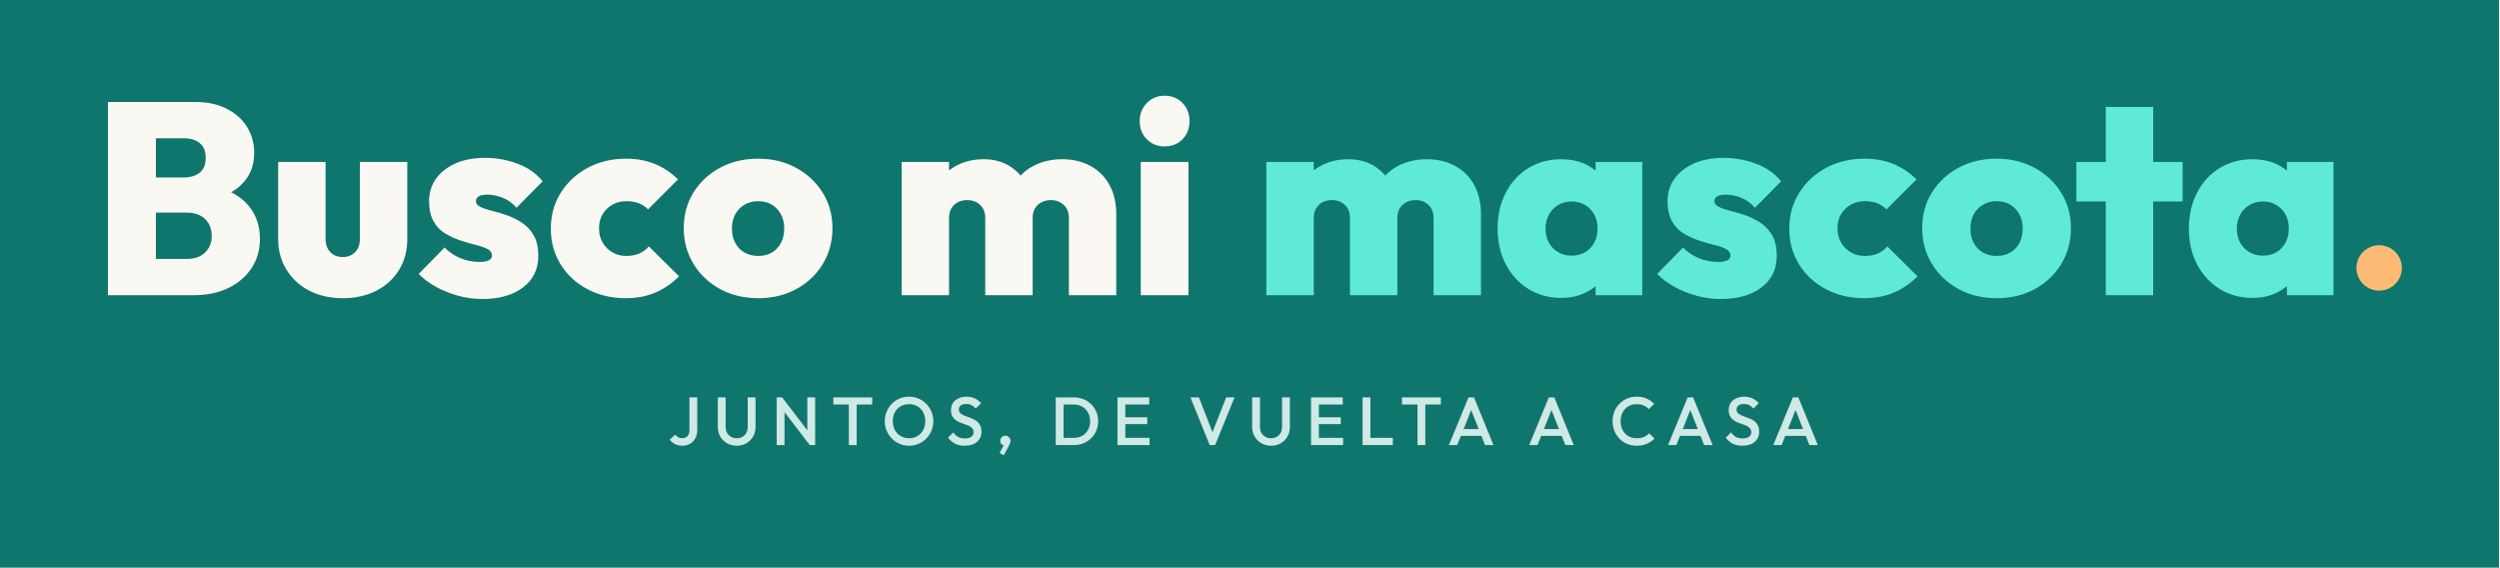
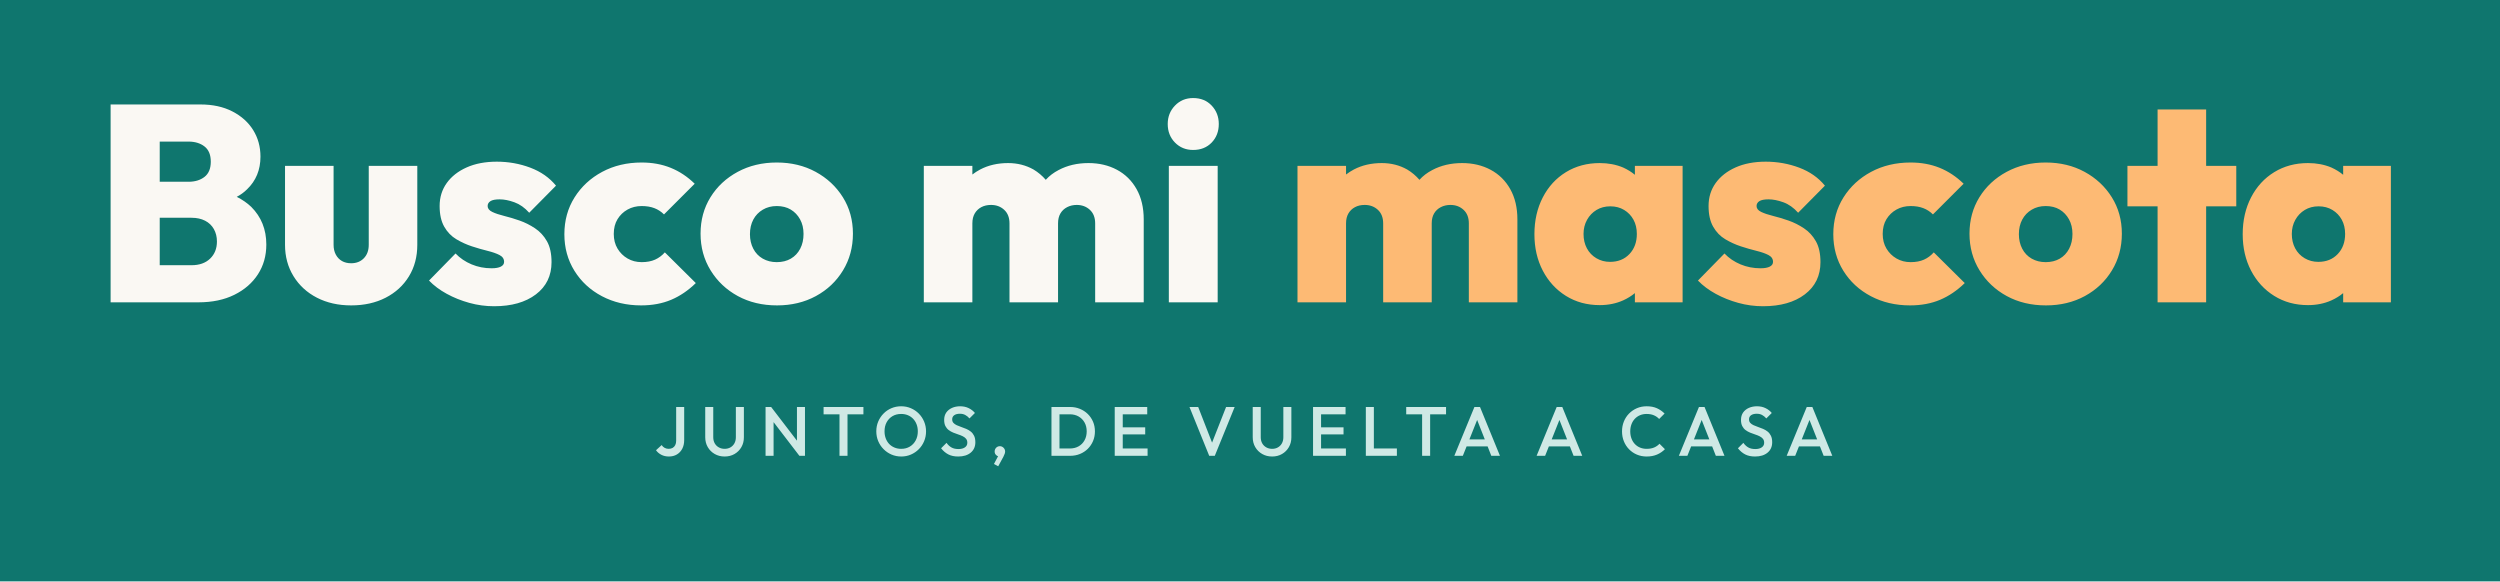
- <svg xmlns="http://www.w3.org/2000/svg" viewBox="0 0 1101 250" width="1101" height="250" role="img" aria-label="Busco mi mascota. Juntos, de vuelta a casa">
-   <rect width="1101" height="250" fill="#0f766e" />
+ <svg xmlns="http://www.w3.org/2000/svg" viewBox="0 0 1075 250" width="1075" height="250" role="img" aria-label="Busco mi mascota. Juntos, de vuelta a casa">
+   <rect width="1075" height="250" fill="#0f766e" />
  <path fill="#faf8f3" d="M85.36 130L47.56 130L47.56 44.92L86.2 44.92Q94.12 44.92 99.94 47.92Q105.76 50.92 108.88 55.96Q112 61 112 67.36L112 67.36Q112 75.88 106.24 81.4L106.24 81.4Q104.32 83.32 101.8 84.64L101.8 84.64Q105.4 86.44 108.04 88.96L108.04 88.96Q114.52 95.44 114.52 105.16L114.52 105.16Q114.52 112.36 110.92 117.94Q107.32 123.52 100.78 126.76Q94.24 130 85.36 130L85.36 130M82.36 93.64L68.68 93.64L68.68 114.04L82.36 114.04Q87.4 114.04 90.34 111.22Q93.28 108.4 93.28 103.84L93.28 103.84Q93.28 100.84 91.96 98.5Q90.64 96.16 88.18 94.9Q85.72 93.64 82.36 93.64L82.36 93.64M81.04 60.88L68.68 60.88L68.68 78.16L81.04 78.16Q85.24 78.16 87.94 76.06Q90.64 73.96 90.64 69.52Q90.64 65.08 87.94 62.98Q85.24 60.88 81.04 60.88L81.04 60.88M151 131.32L151 131.32Q142.72 131.32 136.3 128.02Q129.88 124.72 126.22 118.78Q122.56 112.84 122.56 105.28L122.56 105.28L122.56 71.32L143.44 71.32L143.44 105.28Q143.44 107.68 144.4 109.48Q145.36 111.28 147.04 112.24Q148.72 113.2 151 113.2L151 113.2Q154.36 113.2 156.46 111.04Q158.56 108.88 158.56 105.28L158.56 105.28L158.56 71.32L179.44 71.32L179.44 105.28Q179.44 112.96 175.84 118.84Q172.24 124.72 165.82 128.02Q159.4 131.32 151 131.32M212.44 131.68L212.44 131.68Q207.04 131.68 201.82 130.24Q196.6 128.8 192.1 126.34Q187.6 123.88 184.48 120.64L184.48 120.64L195.88 109Q198.76 112 202.78 113.68Q206.8 115.36 211.36 115.36L211.36 115.36Q214 115.36 215.38 114.64Q216.76 113.92 216.76 112.6L216.76 112.6Q216.76 110.68 214.78 109.66Q212.8 108.64 209.62 107.86Q206.44 107.08 202.96 105.94Q199.48 104.8 196.24 102.88Q193 100.96 191.02 97.48Q189.04 94 189.04 88.6L189.04 88.6Q189.04 82.96 192.1 78.7Q195.16 74.44 200.68 71.98Q206.2 69.52 213.64 69.52L213.64 69.52Q221.2 69.52 228.04 72.1Q234.88 74.68 239.08 79.84L239.08 79.84L227.56 91.48Q224.68 88.24 221.2 86.98Q217.72 85.72 214.84 85.72L214.84 85.72Q212.08 85.72 210.88 86.5Q209.68 87.28 209.68 88.6L209.68 88.6Q209.68 90.16 211.66 91.12Q213.64 92.08 216.82 92.86Q220 93.64 223.42 94.84Q226.84 96.04 230.02 98.14Q233.2 100.24 235.18 103.72Q237.16 107.2 237.16 112.72L237.16 112.72Q237.16 121.48 230.44 126.58Q223.72 131.68 212.44 131.68M275.68 131.32L275.68 131.32Q266.32 131.32 258.82 127.36Q251.32 123.4 247 116.44Q242.68 109.48 242.68 100.72L242.68 100.72Q242.68 91.84 247.06 84.88Q251.44 77.92 258.94 73.9Q266.44 69.88 275.92 69.88L275.92 69.88Q282.76 69.88 288.4 72.16Q294.04 74.44 298.72 79L298.72 79L285.52 92.2Q283.72 90.4 281.38 89.5Q279.04 88.6 275.92 88.6L275.92 88.6Q272.56 88.6 269.86 90.1Q267.16 91.6 265.54 94.24Q263.92 96.88 263.92 100.6L263.92 100.6Q263.92 104.2 265.54 106.9Q267.16 109.6 269.86 111.16Q272.56 112.72 275.92 112.72L275.92 112.72Q279.28 112.72 281.68 111.64Q284.08 110.56 285.88 108.52L285.88 108.52L299.2 121.72Q294.28 126.52 288.58 128.92Q282.88 131.32 275.68 131.32M334.12 131.32L334.12 131.32Q324.64 131.32 317.26 127.3Q309.88 123.28 305.56 116.26Q301.24 109.24 301.24 100.48L301.24 100.48Q301.24 91.72 305.5 84.82Q309.76 77.92 317.2 73.9Q324.64 69.88 334 69.88L334 69.88Q343.36 69.88 350.74 73.9Q358.12 77.92 362.44 84.82Q366.76 91.72 366.76 100.48L366.76 100.48Q366.76 109.24 362.5 116.26Q358.24 123.28 350.86 127.3Q343.48 131.32 334.12 131.32M334 112.72L334 112.72Q337.48 112.72 340.06 111.22Q342.64 109.72 344.08 106.96Q345.52 104.2 345.52 100.6L345.52 100.6Q345.52 97 344.02 94.3Q342.52 91.6 340 90.1Q337.48 88.6 334 88.6L334 88.6Q330.64 88.6 328 90.16Q325.36 91.72 323.92 94.42Q322.48 97.12 322.48 100.72L322.48 100.72Q322.48 104.2 323.92 106.96Q325.36 109.72 328 111.22Q330.64 112.72 334 112.72M418.12 130L397.24 130L397.24 71.32L418.12 71.32L418.12 75.04Q419.68 73.84 421.48 72.88L421.48 72.88Q426.76 70.12 433.48 70.12L433.48 70.12Q439.48 70.12 444.4 72.88L444.4 72.88Q447.4 74.68 449.68 77.32L449.68 77.32Q451.96 74.8 455.2 73.12L455.2 73.12Q460.84 70.12 468.04 70.12L468.04 70.12Q474.88 70.12 480.28 73Q485.68 75.88 488.74 81.34Q491.8 86.8 491.8 94.36L491.8 94.36L491.8 130L470.92 130L470.92 96.04Q470.92 92.32 468.64 90.22Q466.36 88.12 463 88.12L463 88.12Q460.72 88.12 458.86 89.08Q457 90.04 455.98 91.78Q454.96 93.52 454.96 96.04L454.96 96.04L454.96 130L434.08 130L434.08 96.04Q434.08 92.32 431.8 90.22Q429.52 88.12 426.16 88.12L426.16 88.12Q423.76 88.12 421.96 89.08Q420.16 90.04 419.14 91.78Q418.12 93.52 418.12 96.04L418.12 96.04L418.12 130M523.6 130L502.6 130L502.6 71.32L523.6 71.32L523.6 130M513.04 64.48L513.04 64.48Q508.36 64.48 505.24 61.3Q502.12 58.12 502.12 53.32L502.12 53.32Q502.12 48.64 505.24 45.4Q508.36 42.16 513.04 42.16L513.04 42.16Q517.96 42.16 521.02 45.4Q524.08 48.64 524.08 53.32L524.08 53.32Q524.08 58.12 521.02 61.3Q517.96 64.48 513.04 64.48" />
-   <path fill="#5eead4" d="M578.8 130L557.92 130L557.92 71.32L578.8 71.32L578.8 75.04Q580.36 73.84 582.16 72.88L582.16 72.88Q587.44 70.12 594.16 70.12L594.16 70.12Q600.16 70.12 605.08 72.88L605.08 72.88Q608.08 74.68 610.36 77.32L610.36 77.32Q612.64 74.8 615.88 73.12L615.88 73.12Q621.52 70.12 628.72 70.12L628.72 70.12Q635.56 70.12 640.96 73Q646.36 75.88 649.42 81.34Q652.48 86.8 652.48 94.36L652.48 94.36L652.48 130L631.6 130L631.6 96.04Q631.6 92.32 629.32 90.22Q627.04 88.12 623.68 88.12L623.68 88.12Q621.4 88.12 619.54 89.08Q617.68 90.04 616.66 91.78Q615.64 93.52 615.64 96.04L615.64 96.04L615.64 130L594.76 130L594.76 96.04Q594.76 92.32 592.48 90.22Q590.2 88.12 586.84 88.12L586.84 88.12Q584.44 88.12 582.64 89.08Q580.84 90.04 579.82 91.78Q578.8 93.52 578.8 96.04L578.8 96.04L578.8 130M687.88 131.2L687.88 131.2Q679.72 131.2 673.36 127.24Q667 123.28 663.4 116.38Q659.8 109.48 659.8 100.72L659.8 100.72Q659.8 91.84 663.4 84.88Q667 77.92 673.36 74.02Q679.72 70.12 687.88 70.12L687.88 70.12Q693.4 70.12 697.96 72.04L697.96 72.04Q700.84 73.36 703 75.16L703 75.16L703 71.32L723.52 71.32L723.52 130L703 130L703 126.04Q700.84 127.84 697.96 129.16L697.96 129.16Q693.4 131.2 687.88 131.2M692.32 112.6L692.32 112.6Q697.48 112.6 700.66 109.24Q703.84 105.88 703.84 100.6L703.84 100.6Q703.84 97.12 702.4 94.48Q700.96 91.84 698.38 90.28Q695.8 88.72 692.44 88.72Q689.08 88.72 686.5 90.28Q683.92 91.84 682.42 94.54Q680.92 97.24 680.92 100.6L680.92 100.6Q680.92 104.08 682.36 106.78Q683.8 109.48 686.44 111.04Q689.08 112.6 692.32 112.6M758.08 131.68L758.08 131.68Q752.68 131.68 747.46 130.24Q742.24 128.8 737.74 126.34Q733.24 123.88 730.12 120.64L730.12 120.64L741.52 109Q744.4 112 748.42 113.68Q752.44 115.36 757 115.36L757 115.36Q759.64 115.36 761.02 114.64Q762.4 113.92 762.4 112.6L762.4 112.6Q762.4 110.68 760.42 109.66Q758.44 108.64 755.26 107.86Q752.08 107.08 748.6 105.94Q745.12 104.8 741.88 102.88Q738.64 100.96 736.66 97.48Q734.68 94 734.68 88.6L734.68 88.6Q734.68 82.96 737.74 78.7Q740.8 74.44 746.32 71.98Q751.84 69.52 759.28 69.52L759.28 69.52Q766.84 69.52 773.68 72.1Q780.52 74.68 784.72 79.84L784.72 79.84L773.2 91.48Q770.32 88.24 766.84 86.98Q763.36 85.72 760.48 85.72L760.48 85.72Q757.72 85.72 756.52 86.5Q755.32 87.28 755.32 88.6L755.32 88.6Q755.32 90.16 757.3 91.12Q759.28 92.08 762.46 92.86Q765.64 93.64 769.06 94.84Q772.48 96.04 775.66 98.14Q778.84 100.24 780.82 103.72Q782.8 107.2 782.8 112.72L782.8 112.72Q782.8 121.48 776.08 126.58Q769.36 131.68 758.08 131.68M821.32 131.32L821.32 131.32Q811.96 131.32 804.46 127.36Q796.96 123.4 792.64 116.44Q788.32 109.48 788.32 100.72L788.32 100.72Q788.32 91.84 792.7 84.88Q797.08 77.92 804.58 73.9Q812.08 69.88 821.56 69.88L821.56 69.88Q828.4 69.88 834.04 72.16Q839.68 74.44 844.36 79L844.36 79L831.16 92.2Q829.36 90.4 827.02 89.5Q824.68 88.6 821.56 88.6L821.56 88.6Q818.2 88.6 815.5 90.1Q812.8 91.6 811.18 94.24Q809.56 96.88 809.56 100.6L809.56 100.6Q809.56 104.2 811.18 106.9Q812.8 109.6 815.5 111.16Q818.2 112.72 821.56 112.72L821.56 112.72Q824.92 112.72 827.32 111.64Q829.72 110.56 831.52 108.52L831.52 108.52L844.84 121.72Q839.92 126.52 834.22 128.92Q828.52 131.32 821.32 131.32M879.76 131.32L879.76 131.32Q870.28 131.32 862.9 127.3Q855.52 123.28 851.2 116.26Q846.88 109.24 846.88 100.48L846.88 100.48Q846.88 91.72 851.14 84.82Q855.4 77.92 862.84 73.9Q870.28 69.88 879.64 69.88L879.64 69.88Q889 69.88 896.38 73.9Q903.76 77.92 908.08 84.82Q912.4 91.72 912.4 100.48L912.4 100.48Q912.4 109.24 908.14 116.26Q903.88 123.28 896.5 127.3Q889.12 131.32 879.76 131.32M879.64 112.72L879.64 112.72Q883.12 112.72 885.7 111.22Q888.28 109.72 889.72 106.96Q891.16 104.2 891.16 100.6L891.16 100.6Q891.16 97 889.66 94.3Q888.16 91.6 885.64 90.1Q883.12 88.6 879.64 88.6L879.64 88.6Q876.28 88.6 873.64 90.16Q871 91.72 869.56 94.42Q868.12 97.12 868.12 100.72L868.12 100.72Q868.12 104.2 869.56 106.96Q871 109.72 873.64 111.22Q876.28 112.72 879.64 112.72M948.64 130L927.76 130L927.76 88.72L914.8 88.72L914.8 71.32L927.76 71.32L927.76 47.08L948.64 47.08L948.64 71.32L961.6 71.32L961.6 88.72L948.64 88.72L948.64 130M992.44 131.2L992.44 131.2Q984.28 131.2 977.92 127.24Q971.56 123.28 967.96 116.38Q964.36 109.48 964.36 100.72L964.36 100.72Q964.36 91.84 967.96 84.88Q971.56 77.92 977.92 74.02Q984.28 70.12 992.44 70.12L992.44 70.12Q997.96 70.12 1002.52 72.04L1002.52 72.04Q1005.4 73.36 1007.56 75.16L1007.56 75.16L1007.56 71.32L1028.08 71.32L1028.08 130L1007.56 130L1007.56 126.04Q1005.4 127.84 1002.52 129.16L1002.52 129.16Q997.96 131.2 992.44 131.2M996.88 112.6L996.88 112.6Q1002.04 112.6 1005.22 109.24Q1008.4 105.88 1008.4 100.6L1008.4 100.6Q1008.4 97.12 1006.96 94.48Q1005.52 91.84 1002.94 90.28Q1000.36 88.72 997 88.72Q993.64 88.72 991.06 90.28Q988.48 91.84 986.98 94.54Q985.48 97.24 985.48 100.6L985.48 100.6Q985.48 104.08 986.92 106.78Q988.36 109.48 991 111.04Q993.64 112.6 996.88 112.6" />
-   <circle cx="1048.2" cy="118" r="10" fill="#fdba74" />
-   <path fill="#cfe9e5" d="M300.63 196.3L300.63 196.3Q298.8 196.3 297.38 195.56Q295.95 194.83 295.08 193.6L295.08 193.6L297.51 191.38Q298.02 192.16 298.8 192.58Q299.58 193 300.51 193L300.51 193Q301.53 193 302.25 192.58Q302.97 192.16 303.36 191.38Q303.75 190.6 303.75 189.52L303.75 189.52L303.75 175L307.2 175L307.2 189.25Q307.2 191.35 306.38 192.94Q305.55 194.53 304.08 195.41Q302.61 196.3 300.63 196.3M324.59 196.3L324.59 196.3Q322.22 196.3 320.33 195.22Q318.44 194.14 317.34 192.26Q316.25 190.39 316.25 188.02L316.25 188.02L316.25 175L319.7 175L319.7 187.99Q319.7 189.52 320.34 190.65Q320.99 191.77 322.1 192.38Q323.21 193 324.59 193L324.59 193Q326 193 327.08 192.38Q328.16 191.77 328.79 190.65Q329.42 189.52 329.42 188.02L329.42 188.02L329.42 175L332.87 175L332.87 188.05Q332.87 190.42 331.79 192.28Q330.71 194.14 328.85 195.22Q326.99 196.3 324.59 196.3M345.64 196L342.19 196L342.19 175L344.59 175L355.69 189.49L355.69 175L359.14 175L359.14 196L356.74 196L345.64 181.51L345.64 196M377.43 196L373.98 196L373.98 178.15L367.14 178.15L367.14 175L384.27 175L384.27 178.15L377.43 178.15L377.43 196M400.55 196.3L400.55 196.3Q398.3 196.3 396.35 195.46Q394.4 194.62 392.93 193.13Q391.46 191.65 390.63 189.69Q389.81 187.72 389.81 185.47L389.81 185.47Q389.81 183.22 390.63 181.27Q391.46 179.32 392.91 177.84Q394.37 176.35 396.3 175.53Q398.24 174.7 400.49 174.7L400.49 174.7Q402.74 174.7 404.67 175.53Q406.61 176.35 408.08 177.84Q409.55 179.32 410.37 181.28Q411.2 183.25 411.2 185.5L411.2 185.5Q411.2 187.75 410.37 189.72Q409.55 191.68 408.09 193.15Q406.64 194.62 404.7 195.46Q402.77 196.3 400.55 196.3M400.49 193L400.49 193Q402.62 193 404.22 192.04Q405.83 191.08 406.74 189.38Q407.66 187.69 407.66 185.47L407.66 185.47Q407.66 183.82 407.13 182.46Q406.61 181.09 405.65 180.09Q404.69 179.08 403.38 178.54Q402.08 178 400.49 178L400.49 178Q398.39 178 396.78 178.94Q395.18 179.89 394.26 181.57Q393.35 183.25 393.35 185.47L393.35 185.47Q393.35 187.12 393.87 188.51Q394.4 189.91 395.34 190.9Q396.29 191.89 397.61 192.44Q398.93 193 400.49 193M425.02 196.3L425.02 196.3Q422.53 196.3 420.79 195.4Q419.05 194.5 417.67 192.76L417.67 192.76L420.01 190.42Q420.88 191.68 422.08 192.38Q423.28 193.09 425.14 193.09L425.14 193.09Q426.88 193.09 427.91 192.37Q428.95 191.65 428.95 190.39L428.95 190.39Q428.95 189.34 428.41 188.68Q427.87 188.02 426.98 187.59Q426.1 187.15 425.03 186.81Q423.97 186.46 422.9 186.03Q421.84 185.59 420.95 184.93Q420.07 184.27 419.53 183.22Q418.99 182.17 418.99 180.55L418.99 180.55Q418.99 178.69 419.9 177.38Q420.82 176.08 422.38 175.39Q423.94 174.7 425.86 174.7L425.86 174.7Q427.93 174.7 429.56 175.51Q431.2 176.32 432.22 177.58L432.22 177.58L429.88 179.92Q428.98 178.9 428 178.41Q427.03 177.91 425.77 177.91L425.77 177.91Q424.21 177.91 423.32 178.54Q422.44 179.17 422.44 180.31L422.44 180.31Q422.44 181.27 422.98 181.85Q423.52 182.44 424.4 182.84Q425.29 183.25 426.35 183.61Q427.42 183.97 428.48 184.42Q429.55 184.87 430.43 185.57Q431.32 186.28 431.86 187.39Q432.4 188.5 432.4 190.18L432.4 190.18Q432.4 193 430.4 194.65Q428.41 196.3 425.02 196.3M442.23 200.5L440.4 199.51L442.17 196.18Q441.69 196.06 441.3 195.64L441.3 195.64Q440.7 195.07 440.7 194.17L440.7 194.17Q440.7 193.21 441.34 192.53Q441.99 191.86 442.95 191.86L442.95 191.86Q443.85 191.86 444.52 192.53Q445.2 193.21 445.2 194.17L445.2 194.17Q445.2 194.56 445.03 195.09Q444.87 195.61 444.45 196.42L444.45 196.42L442.23 200.5M473.17 196L465.13 196L465.13 175L473.11 175Q475.39 175 477.34 175.8Q479.29 176.59 480.74 178.01Q482.2 179.44 483.01 181.34Q483.82 183.25 483.82 185.5L483.82 185.5Q483.82 187.72 483.01 189.64Q482.2 191.56 480.76 192.99Q479.32 194.41 477.37 195.21Q475.42 196 473.17 196L473.17 196M473.02 178.15L468.58 178.15L468.58 192.85L473.02 192.85Q475.18 192.85 476.81 191.92Q478.45 190.99 479.36 189.32Q480.28 187.66 480.28 185.47L480.28 185.47Q480.28 183.31 479.35 181.66Q478.42 180.01 476.78 179.08Q475.15 178.15 473.02 178.15L473.02 178.15M506.46 196L492.33 196L492.33 175L506.31 175L506.31 178.15L495.78 178.15L495.78 183.76L505.44 183.76L505.44 186.79L495.78 186.79L495.78 192.85L506.46 192.85L506.46 196M535.36 196L532.96 196L524.47 175L528.22 175L534.19 190.33L540.22 175L543.91 175L535.36 196M560.01 196.3L560.01 196.3Q557.64 196.3 555.75 195.22Q553.86 194.14 552.76 192.26Q551.67 190.39 551.67 188.02L551.67 188.02L551.67 175L555.12 175L555.12 187.99Q555.12 189.52 555.76 190.65Q556.41 191.77 557.52 192.38Q558.63 193 560.01 193L560.01 193Q561.42 193 562.5 192.38Q563.58 191.77 564.21 190.65Q564.84 189.52 564.84 188.02L564.84 188.02L564.84 175L568.29 175L568.29 188.05Q568.29 190.42 567.21 192.28Q566.13 194.14 564.27 195.22Q562.41 196.3 560.01 196.3M591.74 196L577.61 196L577.61 175L591.59 175L591.59 178.15L581.06 178.15L581.06 183.76L590.72 183.76L590.72 186.79L581.06 186.79L581.06 192.85L591.74 192.85L591.74 196M613.66 196L600.31 196L600.31 175L603.76 175L603.76 192.85L613.66 192.85L613.66 196M627.96 196L624.51 196L624.51 178.15L617.67 178.15L617.67 175L634.8 175L634.8 178.15L627.96 178.15L627.96 196M642.02 196L638.36 196L647 175L649.4 175L657.98 196L654.26 196L652.67 191.95L643.64 191.95L642.02 196M644.84 188.95L651.47 188.95L648.17 180.58L644.84 188.95M677.4 196L673.74 196L682.38 175L684.78 175L693.36 196L689.64 196L688.05 191.95L679.02 191.95L677.4 196M680.22 188.95L686.85 188.95L683.55 180.58L680.22 188.95M721.06 196.3L721.06 196.3Q718.78 196.3 716.84 195.47Q714.91 194.65 713.47 193.16Q712.03 191.68 711.25 189.72Q710.47 187.75 710.47 185.5L710.47 185.5Q710.47 183.25 711.25 181.28Q712.03 179.32 713.47 177.85Q714.91 176.38 716.84 175.54Q718.78 174.7 721.06 174.7L721.06 174.7Q723.61 174.7 725.47 175.54Q727.33 176.38 728.77 177.82L728.77 177.82L726.43 180.16Q725.5 179.14 724.16 178.57Q722.83 178 721.06 178L721.06 178Q719.5 178 718.21 178.54Q716.92 179.08 715.97 180.09Q715.03 181.09 714.52 182.47Q714.01 183.85 714.01 185.5L714.01 185.5Q714.01 187.15 714.52 188.53Q715.03 189.91 715.97 190.91Q716.92 191.92 718.21 192.46Q719.5 193 721.06 193L721.06 193Q722.98 193 724.31 192.41Q725.65 191.83 726.58 190.81L726.58 190.81L728.92 193.15Q727.48 194.62 725.53 195.46Q723.58 196.3 721.06 196.3M738.57 196L734.91 196L743.55 175L745.95 175L754.53 196L750.81 196L749.22 191.95L740.19 191.95L738.57 196M741.39 188.95L748.02 188.95L744.72 180.58L741.39 188.95M767.66 196.3L767.66 196.3Q765.17 196.3 763.43 195.4Q761.69 194.5 760.31 192.76L760.31 192.76L762.65 190.42Q763.52 191.68 764.72 192.38Q765.92 193.09 767.78 193.09L767.78 193.09Q769.52 193.09 770.55 192.37Q771.59 191.65 771.59 190.39L771.59 190.39Q771.59 189.34 771.05 188.68Q770.51 188.02 769.62 187.59Q768.74 187.15 767.67 186.81Q766.61 186.46 765.54 186.03Q764.48 185.59 763.59 184.93Q762.71 184.27 762.17 183.22Q761.63 182.17 761.63 180.55L761.63 180.55Q761.63 178.69 762.54 177.38Q763.46 176.08 765.02 175.39Q766.58 174.7 768.5 174.7L768.5 174.7Q770.57 174.7 772.2 175.51Q773.84 176.32 774.86 177.58L774.86 177.58L772.52 179.92Q771.62 178.9 770.64 178.41Q769.67 177.91 768.41 177.91L768.41 177.91Q766.85 177.91 765.96 178.54Q765.08 179.17 765.08 180.31L765.08 180.31Q765.08 181.27 765.62 181.85Q766.16 182.44 767.04 182.84Q767.93 183.25 768.99 183.61Q770.06 183.97 771.12 184.42Q772.19 184.87 773.07 185.57Q773.96 186.28 774.5 187.39Q775.04 188.5 775.04 190.18L775.04 190.18Q775.04 193 773.04 194.65Q771.05 196.3 767.66 196.3M784.93 196L781.27 196L789.91 175L792.31 175L800.89 196L797.17 196L795.58 191.95L786.55 191.95L784.93 196M787.75 188.95L794.38 188.95L791.08 180.58L787.75 188.95" />
+   <path fill="#fdba74" d="M578.8 130L557.92 130L557.92 71.32L578.8 71.32L578.8 75.04Q580.36 73.84 582.16 72.88L582.16 72.88Q587.44 70.12 594.16 70.12L594.16 70.12Q600.16 70.12 605.08 72.88L605.08 72.88Q608.08 74.68 610.36 77.32L610.36 77.32Q612.64 74.8 615.88 73.12L615.88 73.12Q621.52 70.12 628.72 70.12L628.72 70.12Q635.56 70.12 640.96 73Q646.36 75.88 649.42 81.34Q652.48 86.8 652.48 94.36L652.48 94.36L652.48 130L631.6 130L631.6 96.04Q631.6 92.32 629.32 90.22Q627.04 88.12 623.68 88.12L623.68 88.12Q621.4 88.12 619.54 89.08Q617.68 90.04 616.66 91.78Q615.64 93.52 615.64 96.04L615.64 96.04L615.64 130L594.76 130L594.76 96.04Q594.76 92.32 592.48 90.22Q590.2 88.12 586.84 88.12L586.84 88.12Q584.44 88.12 582.64 89.08Q580.84 90.04 579.82 91.78Q578.8 93.52 578.8 96.04L578.8 96.04L578.8 130M687.88 131.2L687.88 131.2Q679.72 131.2 673.36 127.24Q667 123.28 663.4 116.38Q659.8 109.48 659.8 100.72L659.8 100.72Q659.8 91.84 663.4 84.88Q667 77.92 673.36 74.02Q679.72 70.12 687.88 70.12L687.88 70.12Q693.4 70.12 697.96 72.04L697.96 72.04Q700.84 73.36 703 75.16L703 75.16L703 71.32L723.52 71.32L723.52 130L703 130L703 126.04Q700.84 127.84 697.96 129.16L697.96 129.16Q693.4 131.2 687.88 131.2M692.32 112.6L692.32 112.6Q697.48 112.6 700.66 109.24Q703.84 105.88 703.84 100.6L703.84 100.6Q703.84 97.12 702.4 94.48Q700.96 91.84 698.38 90.28Q695.8 88.72 692.44 88.72Q689.08 88.72 686.5 90.28Q683.92 91.84 682.42 94.54Q680.92 97.24 680.92 100.6L680.92 100.6Q680.92 104.08 682.36 106.78Q683.8 109.48 686.44 111.04Q689.08 112.6 692.32 112.6M758.08 131.68L758.08 131.68Q752.68 131.68 747.46 130.24Q742.24 128.8 737.74 126.34Q733.24 123.88 730.12 120.64L730.12 120.64L741.52 109Q744.4 112 748.42 113.68Q752.44 115.36 757 115.36L757 115.36Q759.64 115.36 761.02 114.64Q762.4 113.92 762.4 112.6L762.4 112.6Q762.4 110.68 760.42 109.66Q758.44 108.64 755.26 107.86Q752.08 107.08 748.6 105.94Q745.12 104.8 741.88 102.88Q738.64 100.96 736.66 97.48Q734.68 94 734.68 88.6L734.68 88.6Q734.68 82.96 737.74 78.7Q740.8 74.44 746.32 71.98Q751.84 69.52 759.28 69.52L759.28 69.52Q766.84 69.52 773.68 72.1Q780.52 74.68 784.72 79.84L784.72 79.84L773.2 91.48Q770.32 88.24 766.84 86.98Q763.36 85.72 760.48 85.72L760.48 85.72Q757.72 85.72 756.52 86.5Q755.32 87.28 755.32 88.6L755.32 88.6Q755.32 90.16 757.3 91.12Q759.28 92.08 762.46 92.86Q765.64 93.64 769.06 94.84Q772.48 96.04 775.66 98.14Q778.84 100.24 780.82 103.72Q782.8 107.2 782.8 112.72L782.8 112.72Q782.8 121.48 776.08 126.58Q769.36 131.68 758.08 131.68M821.32 131.32L821.32 131.32Q811.96 131.32 804.46 127.36Q796.96 123.4 792.64 116.44Q788.32 109.48 788.32 100.72L788.32 100.72Q788.32 91.84 792.7 84.88Q797.08 77.92 804.58 73.9Q812.08 69.88 821.56 69.88L821.56 69.88Q828.4 69.88 834.04 72.16Q839.68 74.44 844.36 79L844.36 79L831.16 92.2Q829.36 90.4 827.02 89.5Q824.68 88.6 821.56 88.6L821.56 88.6Q818.2 88.6 815.5 90.1Q812.8 91.6 811.18 94.24Q809.56 96.88 809.56 100.6L809.56 100.6Q809.56 104.2 811.18 106.9Q812.8 109.6 815.5 111.16Q818.2 112.72 821.56 112.72L821.56 112.72Q824.92 112.72 827.32 111.64Q829.72 110.56 831.52 108.52L831.52 108.52L844.84 121.72Q839.92 126.52 834.22 128.92Q828.52 131.32 821.32 131.32M879.76 131.32L879.76 131.32Q870.28 131.32 862.9 127.3Q855.52 123.28 851.2 116.26Q846.88 109.24 846.88 100.48L846.88 100.48Q846.88 91.72 851.14 84.82Q855.4 77.92 862.84 73.9Q870.28 69.88 879.64 69.88L879.64 69.88Q889 69.88 896.38 73.9Q903.76 77.92 908.08 84.82Q912.4 91.72 912.4 100.48L912.4 100.48Q912.4 109.24 908.14 116.26Q903.88 123.28 896.5 127.3Q889.12 131.32 879.76 131.32M879.64 112.72L879.64 112.72Q883.12 112.72 885.7 111.22Q888.28 109.72 889.72 106.96Q891.16 104.2 891.16 100.6L891.16 100.6Q891.16 97 889.66 94.3Q888.16 91.6 885.64 90.1Q883.12 88.6 879.64 88.6L879.64 88.6Q876.28 88.6 873.64 90.16Q871 91.72 869.56 94.42Q868.12 97.12 868.12 100.72L868.12 100.72Q868.12 104.2 869.56 106.96Q871 109.72 873.64 111.22Q876.28 112.72 879.64 112.72M948.64 130L927.76 130L927.76 88.72L914.8 88.72L914.8 71.32L927.76 71.32L927.76 47.08L948.64 47.08L948.64 71.32L961.6 71.32L961.6 88.72L948.64 88.72L948.64 130M992.44 131.2L992.44 131.2Q984.28 131.2 977.92 127.24Q971.56 123.28 967.96 116.38Q964.36 109.48 964.36 100.72L964.36 100.72Q964.36 91.84 967.96 84.88Q971.56 77.92 977.92 74.02Q984.28 70.12 992.44 70.12L992.44 70.12Q997.96 70.12 1002.52 72.04L1002.52 72.04Q1005.4 73.36 1007.56 75.16L1007.56 75.16L1007.56 71.32L1028.08 71.32L1028.08 130L1007.56 130L1007.56 126.04Q1005.4 127.84 1002.52 129.16L1002.52 129.16Q997.96 131.2 992.44 131.2M996.88 112.6L996.88 112.6Q1002.04 112.6 1005.22 109.24Q1008.4 105.88 1008.4 100.6L1008.4 100.6Q1008.4 97.12 1006.96 94.48Q1005.52 91.84 1002.94 90.28Q1000.36 88.72 997 88.72Q993.64 88.72 991.06 90.28Q988.48 91.84 986.98 94.54Q985.48 97.24 985.48 100.6L985.48 100.6Q985.48 104.08 986.92 106.78Q988.36 109.48 991 111.04Q993.64 112.6 996.88 112.6" />
+   <path fill="#cfe9e5" d="M287.63 196.3L287.63 196.3Q285.8 196.3 284.38 195.56Q282.95 194.83 282.08 193.6L282.08 193.6L284.51 191.38Q285.02 192.16 285.8 192.58Q286.58 193 287.51 193L287.51 193Q288.53 193 289.25 192.58Q289.97 192.16 290.36 191.38Q290.75 190.6 290.75 189.52L290.75 189.52L290.75 175L294.2 175L294.2 189.25Q294.2 191.35 293.38 192.94Q292.55 194.53 291.08 195.41Q289.61 196.3 287.63 196.3M311.59 196.3L311.59 196.3Q309.22 196.3 307.33 195.22Q305.44 194.14 304.34 192.26Q303.25 190.39 303.25 188.02L303.25 188.02L303.25 175L306.7 175L306.7 187.99Q306.7 189.52 307.34 190.65Q307.99 191.77 309.1 192.38Q310.21 193 311.59 193L311.59 193Q313 193 314.08 192.38Q315.16 191.77 315.79 190.65Q316.42 189.52 316.42 188.02L316.42 188.02L316.42 175L319.87 175L319.87 188.05Q319.87 190.42 318.79 192.28Q317.71 194.14 315.85 195.22Q313.99 196.3 311.59 196.3M332.64 196L329.19 196L329.19 175L331.59 175L342.69 189.49L342.69 175L346.14 175L346.14 196L343.74 196L332.64 181.51L332.64 196M364.43 196L360.98 196L360.98 178.15L354.14 178.15L354.14 175L371.27 175L371.27 178.15L364.43 178.15L364.43 196M387.55 196.3L387.55 196.3Q385.3 196.3 383.35 195.46Q381.4 194.62 379.93 193.13Q378.46 191.65 377.63 189.69Q376.81 187.72 376.81 185.47L376.81 185.47Q376.81 183.22 377.63 181.27Q378.46 179.32 379.91 177.84Q381.37 176.35 383.3 175.53Q385.24 174.7 387.49 174.7L387.49 174.7Q389.74 174.7 391.67 175.53Q393.61 176.35 395.08 177.84Q396.55 179.32 397.37 181.28Q398.2 183.25 398.2 185.5L398.2 185.5Q398.2 187.75 397.37 189.72Q396.55 191.68 395.09 193.15Q393.64 194.62 391.7 195.46Q389.77 196.3 387.55 196.3M387.49 193L387.49 193Q389.62 193 391.22 192.04Q392.83 191.08 393.74 189.38Q394.66 187.69 394.66 185.47L394.66 185.47Q394.66 183.82 394.13 182.46Q393.61 181.09 392.65 180.09Q391.69 179.08 390.38 178.54Q389.08 178 387.49 178L387.49 178Q385.39 178 383.78 178.94Q382.18 179.89 381.26 181.57Q380.35 183.25 380.35 185.47L380.35 185.47Q380.35 187.12 380.87 188.51Q381.4 189.91 382.34 190.9Q383.29 191.89 384.61 192.44Q385.93 193 387.49 193M412.02 196.3L412.02 196.3Q409.53 196.3 407.79 195.4Q406.05 194.5 404.67 192.76L404.67 192.76L407.01 190.42Q407.88 191.68 409.08 192.38Q410.28 193.09 412.14 193.09L412.14 193.09Q413.88 193.09 414.91 192.37Q415.95 191.65 415.95 190.39L415.95 190.39Q415.95 189.34 415.41 188.68Q414.87 188.02 413.98 187.59Q413.1 187.15 412.03 186.81Q410.97 186.46 409.9 186.03Q408.84 185.59 407.95 184.93Q407.07 184.27 406.53 183.22Q405.99 182.17 405.99 180.55L405.99 180.55Q405.99 178.69 406.9 177.38Q407.82 176.08 409.38 175.39Q410.94 174.7 412.86 174.7L412.86 174.7Q414.93 174.7 416.56 175.51Q418.2 176.32 419.22 177.58L419.22 177.58L416.88 179.92Q415.98 178.9 415 178.41Q414.03 177.91 412.77 177.91L412.77 177.91Q411.21 177.91 410.32 178.54Q409.44 179.17 409.44 180.31L409.44 180.31Q409.44 181.27 409.98 181.85Q410.52 182.44 411.4 182.84Q412.29 183.25 413.35 183.61Q414.42 183.97 415.48 184.42Q416.55 184.87 417.43 185.57Q418.32 186.28 418.86 187.39Q419.4 188.5 419.4 190.18L419.4 190.18Q419.4 193 417.4 194.65Q415.41 196.3 412.02 196.3M429.23 200.5L427.4 199.51L429.17 196.18Q428.69 196.06 428.3 195.64L428.3 195.64Q427.7 195.07 427.7 194.17L427.7 194.17Q427.7 193.21 428.34 192.53Q428.99 191.86 429.95 191.86L429.95 191.86Q430.85 191.86 431.52 192.53Q432.2 193.21 432.2 194.17L432.2 194.17Q432.2 194.56 432.03 195.09Q431.87 195.61 431.45 196.42L431.45 196.42L429.23 200.5M460.17 196L452.13 196L452.13 175L460.11 175Q462.39 175 464.34 175.8Q466.29 176.59 467.74 178.01Q469.2 179.44 470.01 181.34Q470.82 183.25 470.82 185.5L470.82 185.5Q470.82 187.72 470.01 189.64Q469.2 191.56 467.76 192.99Q466.32 194.41 464.37 195.21Q462.42 196 460.17 196L460.17 196M460.02 178.15L455.58 178.15L455.58 192.85L460.02 192.85Q462.18 192.85 463.81 191.92Q465.45 190.99 466.36 189.32Q467.28 187.66 467.28 185.47L467.28 185.47Q467.28 183.31 466.35 181.66Q465.42 180.01 463.78 179.08Q462.15 178.15 460.02 178.15L460.02 178.15M493.46 196L479.33 196L479.33 175L493.31 175L493.31 178.15L482.78 178.15L482.78 183.76L492.44 183.76L492.44 186.79L482.78 186.79L482.78 192.85L493.46 192.85L493.46 196M522.36 196L519.96 196L511.47 175L515.22 175L521.19 190.33L527.22 175L530.91 175L522.36 196M547.01 196.3L547.01 196.3Q544.64 196.3 542.75 195.22Q540.86 194.14 539.76 192.26Q538.67 190.39 538.67 188.02L538.67 188.02L538.67 175L542.12 175L542.12 187.99Q542.12 189.52 542.76 190.65Q543.41 191.77 544.52 192.38Q545.63 193 547.01 193L547.01 193Q548.42 193 549.5 192.38Q550.58 191.77 551.21 190.65Q551.84 189.52 551.84 188.02L551.84 188.02L551.84 175L555.29 175L555.29 188.05Q555.29 190.42 554.21 192.28Q553.13 194.14 551.27 195.22Q549.41 196.3 547.01 196.3M578.74 196L564.61 196L564.61 175L578.59 175L578.59 178.15L568.06 178.15L568.06 183.76L577.72 183.76L577.72 186.79L568.06 186.79L568.06 192.85L578.74 192.85L578.74 196M600.66 196L587.31 196L587.31 175L590.76 175L590.76 192.85L600.66 192.85L600.66 196M614.96 196L611.51 196L611.51 178.15L604.67 178.15L604.67 175L621.8 175L621.8 178.15L614.96 178.15L614.96 196M629.02 196L625.36 196L634 175L636.4 175L644.98 196L641.26 196L639.67 191.95L630.64 191.95L629.02 196M631.84 188.95L638.47 188.95L635.17 180.58L631.84 188.95M664.4 196L660.74 196L669.38 175L671.78 175L680.36 196L676.64 196L675.05 191.95L666.02 191.95L664.4 196M667.22 188.95L673.85 188.95L670.55 180.58L667.22 188.95M708.06 196.3L708.06 196.3Q705.78 196.3 703.84 195.47Q701.91 194.65 700.47 193.16Q699.03 191.68 698.25 189.72Q697.47 187.75 697.47 185.5L697.47 185.5Q697.47 183.25 698.25 181.28Q699.03 179.32 700.47 177.85Q701.91 176.38 703.84 175.54Q705.78 174.7 708.06 174.7L708.06 174.7Q710.61 174.7 712.47 175.54Q714.33 176.38 715.77 177.82L715.77 177.82L713.43 180.16Q712.5 179.14 711.16 178.57Q709.83 178 708.06 178L708.06 178Q706.5 178 705.21 178.54Q703.92 179.08 702.97 180.09Q702.03 181.09 701.52 182.47Q701.01 183.85 701.01 185.5L701.01 185.5Q701.01 187.15 701.52 188.53Q702.03 189.91 702.97 190.91Q703.92 191.92 705.21 192.46Q706.5 193 708.06 193L708.06 193Q709.98 193 711.31 192.41Q712.65 191.83 713.58 190.81L713.58 190.81L715.92 193.15Q714.48 194.62 712.53 195.46Q710.58 196.3 708.06 196.3M725.57 196L721.91 196L730.55 175L732.95 175L741.53 196L737.81 196L736.22 191.95L727.19 191.95L725.57 196M728.39 188.95L735.02 188.95L731.72 180.58L728.39 188.95M754.66 196.3L754.66 196.3Q752.17 196.3 750.43 195.4Q748.69 194.5 747.31 192.76L747.31 192.76L749.65 190.42Q750.52 191.68 751.72 192.38Q752.92 193.09 754.78 193.09L754.78 193.09Q756.52 193.09 757.55 192.37Q758.59 191.65 758.59 190.39L758.59 190.39Q758.59 189.34 758.05 188.68Q757.51 188.02 756.62 187.59Q755.74 187.15 754.67 186.81Q753.61 186.46 752.54 186.03Q751.48 185.59 750.59 184.93Q749.71 184.27 749.17 183.22Q748.63 182.17 748.63 180.55L748.63 180.55Q748.63 178.69 749.54 177.38Q750.46 176.08 752.02 175.39Q753.58 174.7 755.5 174.7L755.5 174.7Q757.57 174.7 759.2 175.51Q760.84 176.32 761.86 177.58L761.86 177.58L759.52 179.92Q758.62 178.9 757.64 178.41Q756.67 177.91 755.41 177.91L755.41 177.91Q753.85 177.91 752.96 178.54Q752.08 179.17 752.08 180.31L752.08 180.31Q752.08 181.27 752.62 181.85Q753.16 182.44 754.04 182.84Q754.93 183.25 755.99 183.61Q757.06 183.97 758.12 184.42Q759.19 184.87 760.07 185.57Q760.96 186.28 761.5 187.39Q762.04 188.5 762.04 190.18L762.04 190.18Q762.04 193 760.04 194.65Q758.05 196.3 754.66 196.3M771.93 196L768.27 196L776.91 175L779.31 175L787.89 196L784.17 196L782.58 191.95L773.55 191.95L771.93 196M774.75 188.95L781.38 188.95L778.08 180.58L774.75 188.95" />
</svg>
